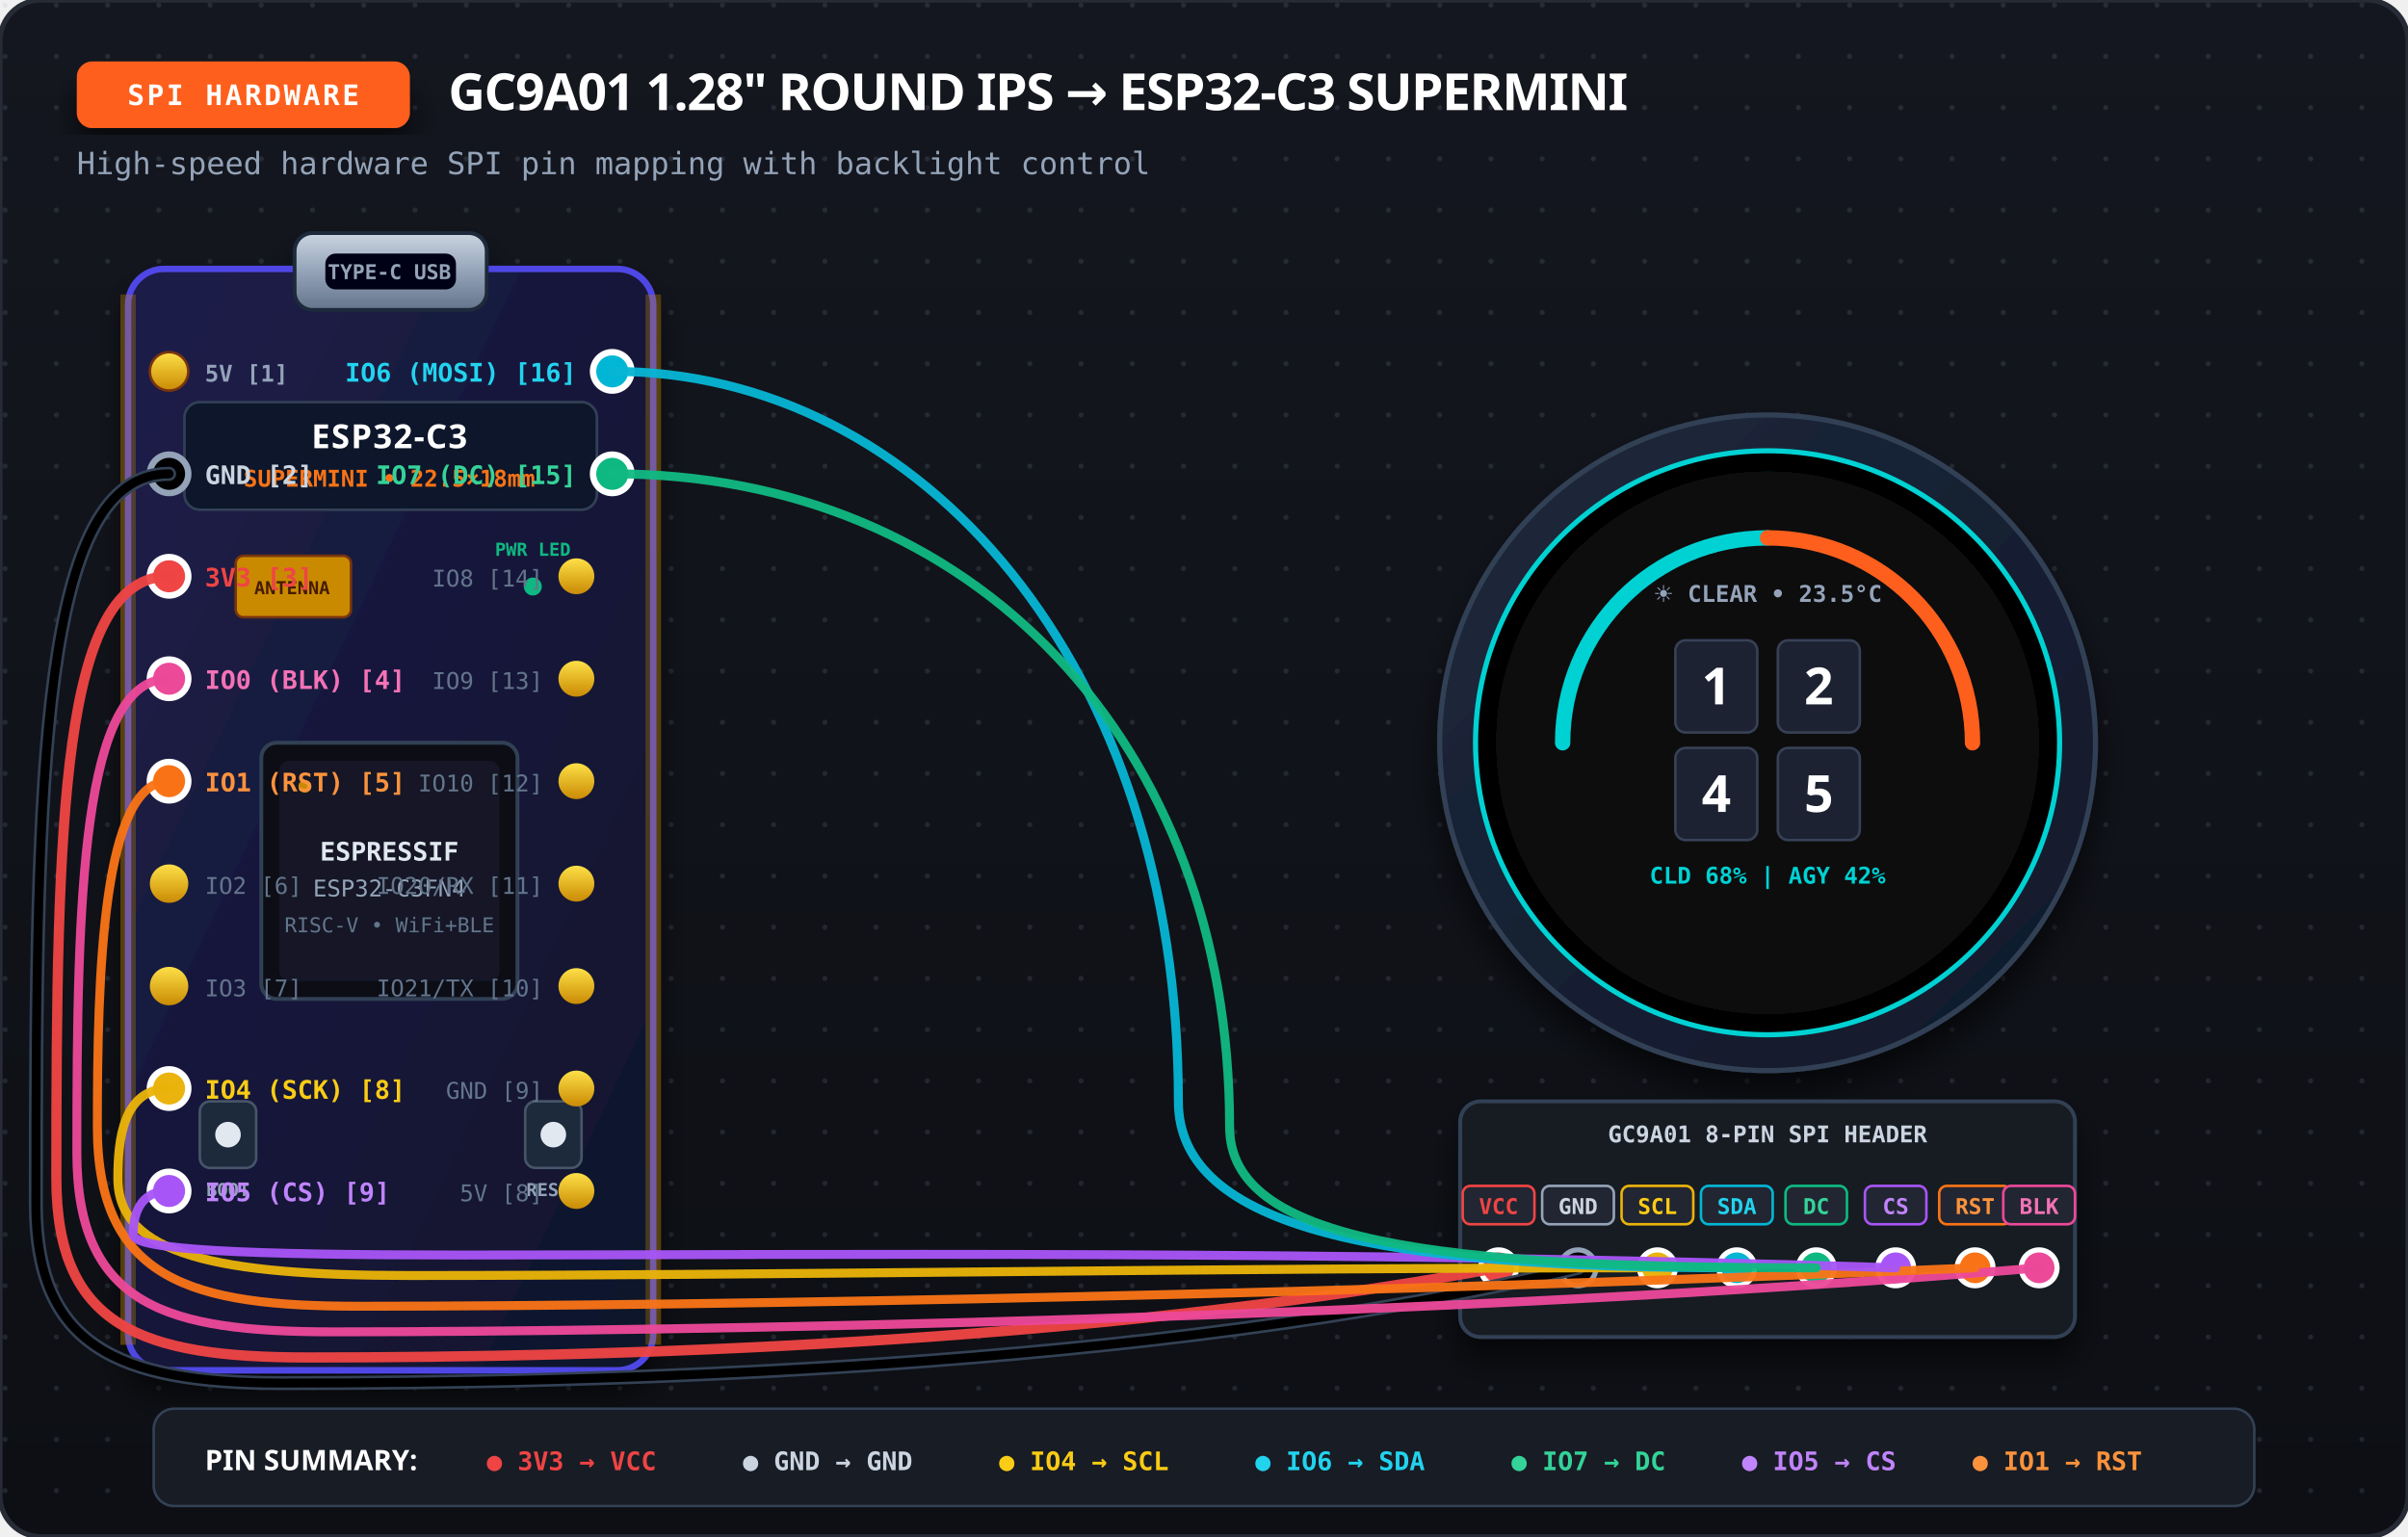
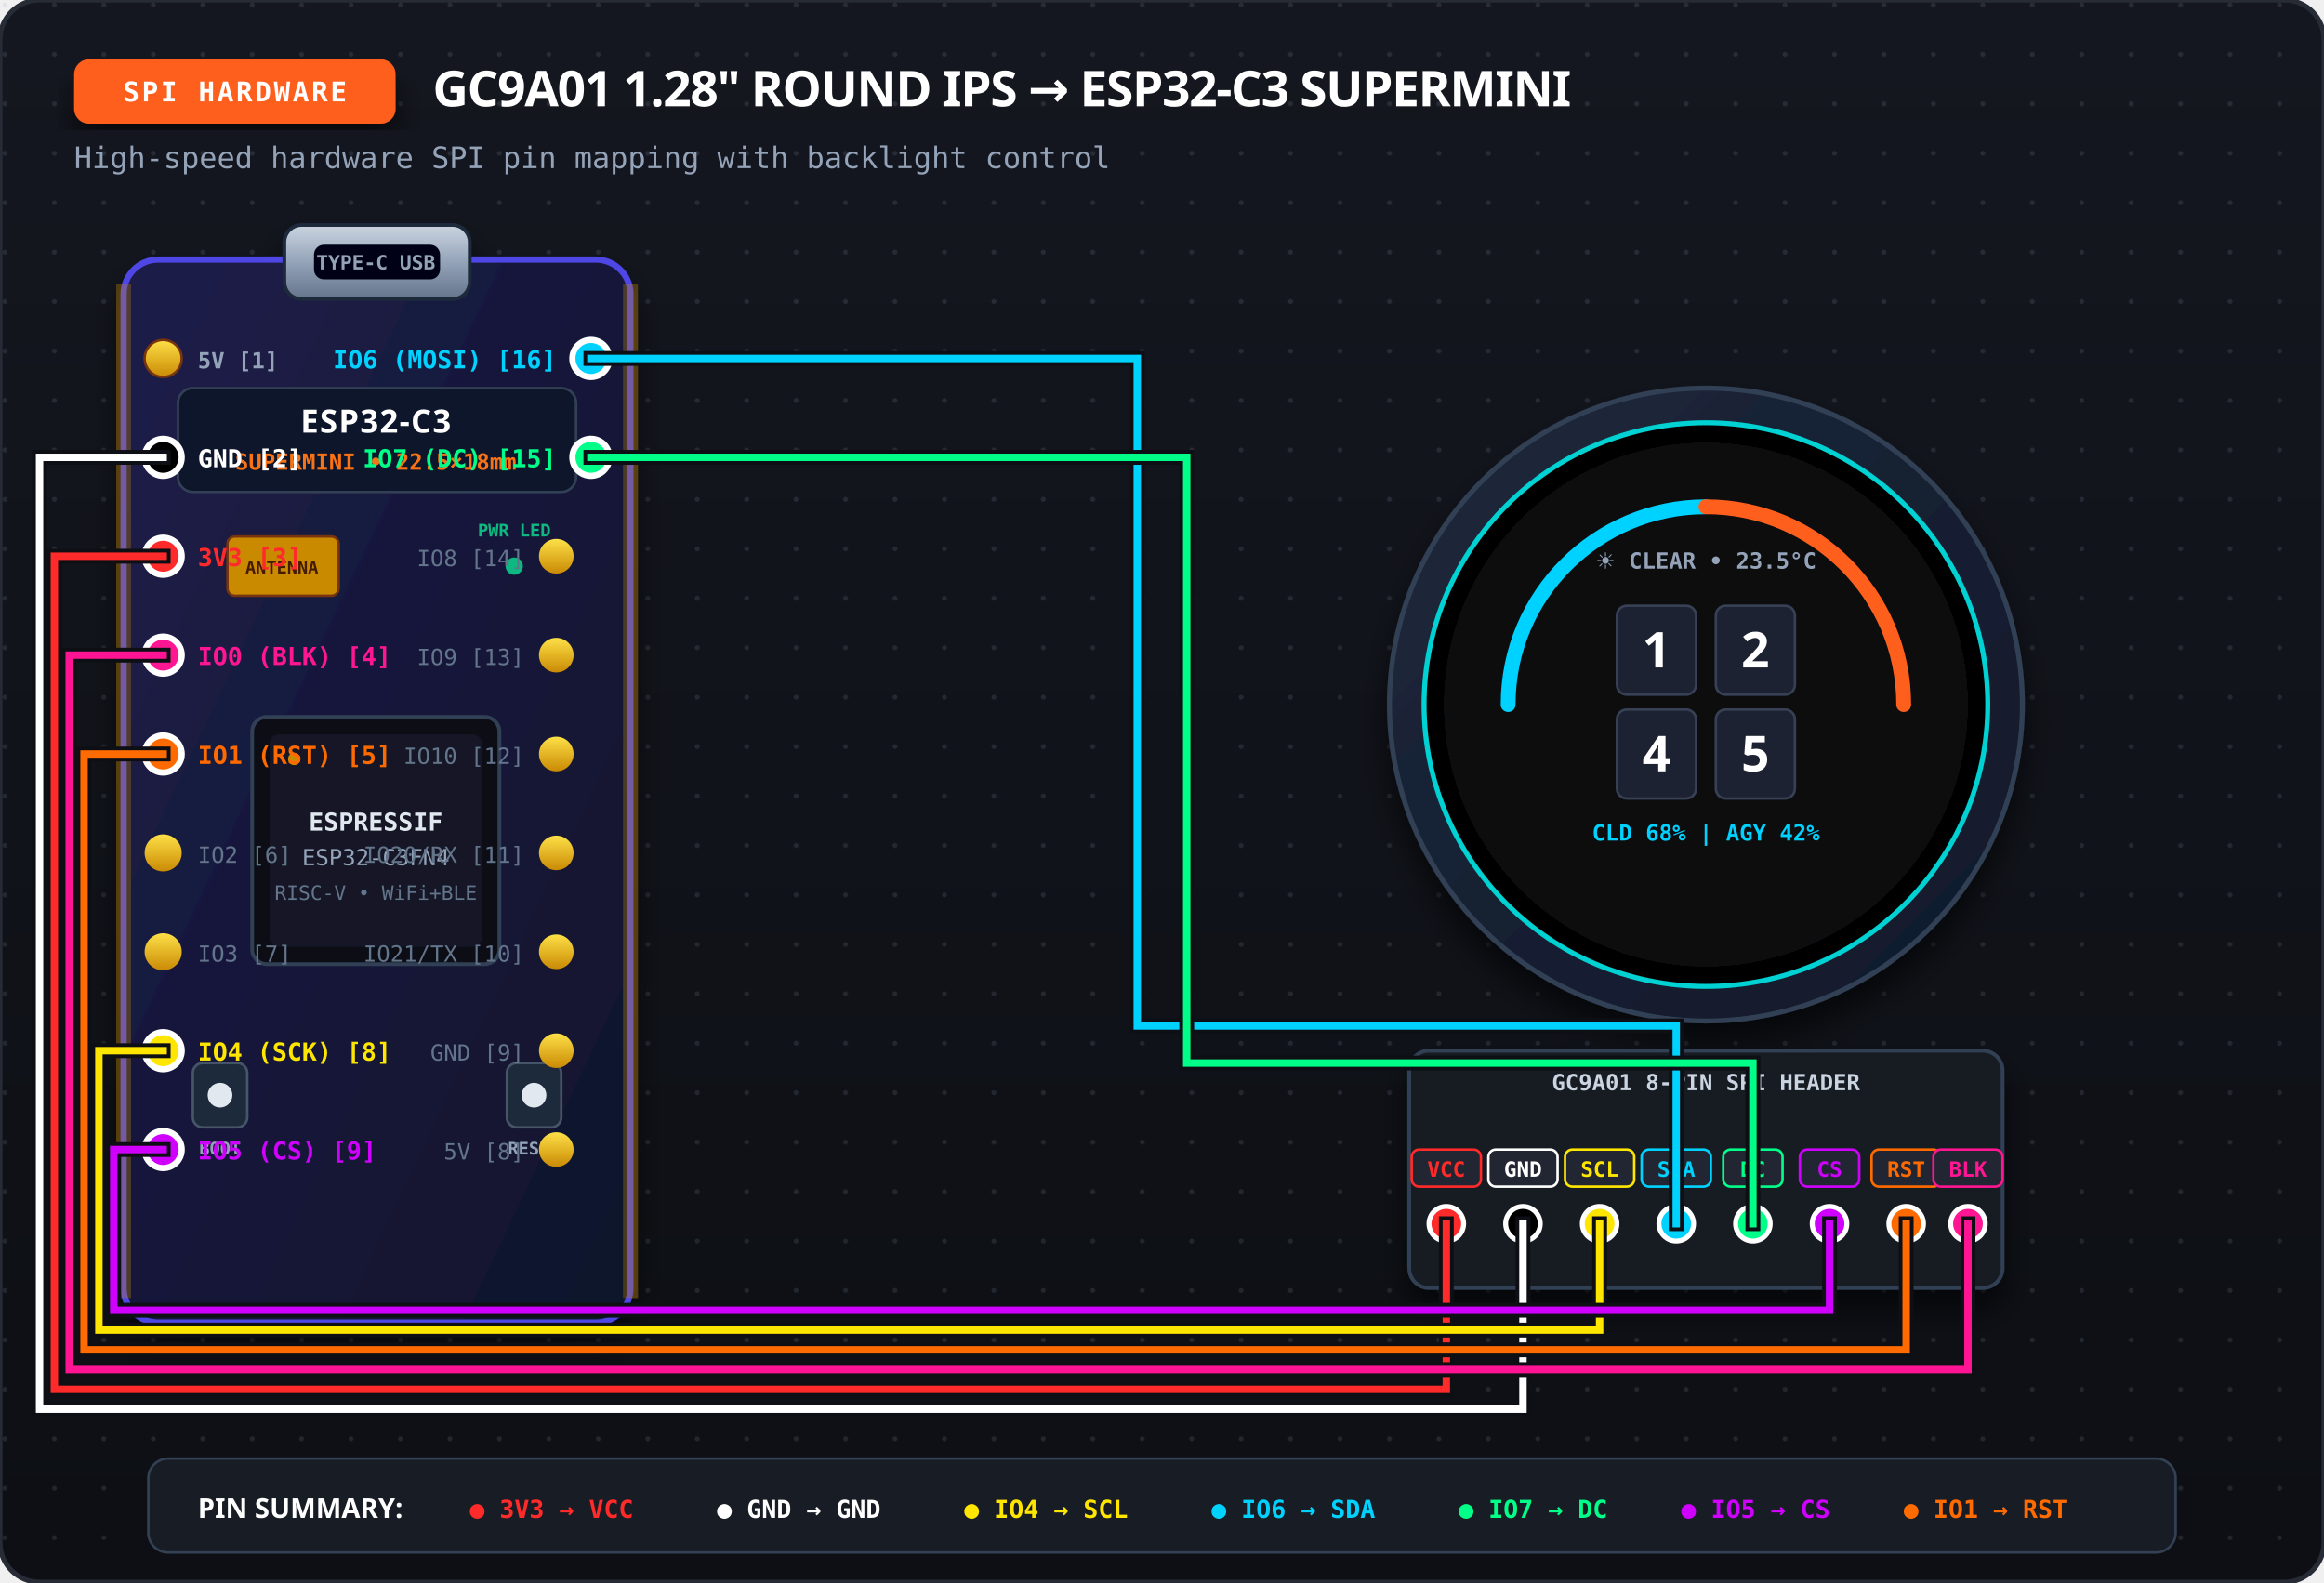
- <svg xmlns="http://www.w3.org/2000/svg" viewBox="0 0 940 600" width="100%" height="100%">
+ <svg xmlns="http://www.w3.org/2000/svg" viewBox="0 0 940 640" width="100%" height="100%">
  <defs>
    <linearGradient id="bgGrad" x1="0" y1="0" x2="0" y2="1">
      <stop offset="0%" stop-color="#14171f" />
      <stop offset="100%" stop-color="#0d0f14" />
    </linearGradient>
    <linearGradient id="espPcb" x1="0" y1="0" x2="1" y2="1">
      <stop offset="0%" stop-color="#1e1b4b" />
      <stop offset="100%" stop-color="#0f172a" />
    </linearGradient>
    <linearGradient id="displayPcb" x1="0" y1="0" x2="1" y2="1">
      <stop offset="0%" stop-color="#1e293b" />
      <stop offset="100%" stop-color="#0f172a" />
    </linearGradient>
    <linearGradient id="metal" x1="0" y1="0" x2="0" y2="1">
      <stop offset="0%" stop-color="#cbd5e1" />
      <stop offset="50%" stop-color="#94a3b8" />
      <stop offset="100%" stop-color="#64748b" />
    </linearGradient>
    <linearGradient id="goldPin" x1="0" y1="0" x2="0" y2="1">
      <stop offset="0%" stop-color="#fde047" />
      <stop offset="100%" stop-color="#ca8a04" />
    </linearGradient>
    <filter id="shadow" x="-5%" y="-5%" width="115%" height="115%">
      <feDropShadow dx="0" dy="8" stdDeviation="6" flood-color="#000000" flood-opacity="0.6" />
    </filter>
-     <filter id="glowRed" x="-20%" y="-20%" width="140%" height="140%">
-       <feDropShadow dx="0" dy="0" stdDeviation="2" flood-color="#ef4444" flood-opacity="0.8" />
-     </filter>
-     <filter id="glowCyan" x="-20%" y="-20%" width="140%" height="140%">
-       <feDropShadow dx="0" dy="0" stdDeviation="2" flood-color="#00d2d3" flood-opacity="0.8" />
-     </filter>
  </defs>
-   <rect width="940" height="600" rx="16" fill="url(#bgGrad)" stroke="#262b36" stroke-width="2" />
+   <rect width="940" height="640" rx="16" fill="url(#bgGrad)" stroke="#262b36" stroke-width="2" />
  <g opacity="0.15">
    <pattern id="grid" width="20" height="20" patternUnits="userSpaceOnUse">
      <circle cx="2" cy="2" r="1" fill="#94a3b8" />
    </pattern>
-     <rect width="940" height="600" fill="url(#grid)" />
+     <rect width="940" height="640" fill="url(#grid)" />
  </g>
  <g transform="translate(30, 24)">
    <rect x="0" y="0" width="130" height="26" rx="6" fill="#FF5F1F" filter="url(#shadow)" />
    <text x="65" y="17" fill="#ffffff" font-family="'JetBrains Mono', monospace" font-size="11" font-weight="900" text-anchor="middle" letter-spacing="1">SPI HARDWARE</text>
    <text x="145" y="19" fill="#ffffff" font-family="'Anybody', sans-serif" font-size="20" font-weight="900" letter-spacing="-0.5">GC9A01 1.28" ROUND IPS → ESP32-C3 SUPERMINI</text>
    <text x="0" y="44" fill="#94a3b8" font-family="'JetBrains Mono', monospace" font-size="12">High-speed hardware SPI pin mapping with backlight control</text>
  </g>
  <g transform="translate(50, 105)" filter="url(#shadow)">
    <rect x="0" y="0" width="205" height="430" rx="14" fill="url(#espPcb)" stroke="#4f46e5" stroke-width="2.5" />
    <rect x="-3" y="10" width="6" height="410" fill="#ca8a04" opacity="0.3" />
    <rect x="202" y="10" width="6" height="410" fill="#ca8a04" opacity="0.3" />
    <rect x="22" y="52" width="161" height="42" rx="6" fill="#0f172a" stroke="#334155" stroke-width="1" />
    <text x="102" y="70" fill="#ffffff" font-family="'Anybody', sans-serif" font-size="13" font-weight="900" text-anchor="middle" letter-spacing="0.5">ESP32-C3</text>
    <text x="102" y="85" fill="#f97316" font-family="'JetBrains Mono', monospace" font-size="9" font-weight="800" text-anchor="middle">SUPERMINI • 22.5×18mm</text>
    <rect x="65" y="-14" width="75" height="30" rx="7" fill="url(#metal)" stroke="#1e293b" stroke-width="1.5" />
    <rect x="77" y="-6" width="51" height="14" rx="4" fill="#020617" />
    <text x="102" y="4" fill="#94a3b8" font-family="'JetBrains Mono', monospace" font-size="8" font-weight="700" text-anchor="middle">TYPE-C USB</text>
    <rect x="52" y="185" width="100" height="100" rx="6" fill="#090d16" stroke="#334155" stroke-width="1.5" />
    <rect x="59" y="192" width="86" height="86" rx="4" fill="#121826" />
    <circle cx="69" cy="202" r="2.5" fill="#ca8a04" />
    <text x="102" y="231" fill="#e2e8f0" font-family="'JetBrains Mono', monospace" font-size="10" font-weight="800" text-anchor="middle">ESPRESSIF</text>
    <text x="102" y="245" fill="#94a3b8" font-family="'JetBrains Mono', monospace" font-size="9" text-anchor="middle">ESP32-C3FN4</text>
    <text x="102" y="259" fill="#64748b" font-family="'JetBrains Mono', monospace" font-size="8" text-anchor="middle">RISC-V • WiFi+BLE</text>
    <rect x="42" y="112" width="45" height="24" rx="3" fill="#ca8a04" stroke="#78350f" stroke-width="1" />
    <text x="64" y="127" fill="#451a03" font-family="'JetBrains Mono', monospace" font-size="7" font-weight="900" text-anchor="middle">ANTENNA</text>
    <circle cx="158" cy="124" r="3.5" fill="#10b981" filter="url(#shadow)" />
    <text x="158" y="112" fill="#10b981" font-family="'JetBrains Mono', monospace" font-size="7" font-weight="800" text-anchor="middle">PWR LED</text>
    <rect x="28" y="325" width="22" height="26" rx="4" fill="#1e293b" stroke="#475569" />
    <circle cx="39" cy="338" r="5" fill="#e2e8f0" />
    <text x="39" y="362" fill="#94a3b8" font-family="'JetBrains Mono', monospace" font-size="7" font-weight="800" text-anchor="middle">BOOT</text>
    <rect x="155" y="325" width="22" height="26" rx="4" fill="#1e293b" stroke="#475569" />
    <circle cx="166" cy="338" r="5" fill="#e2e8f0" />
    <text x="166" y="362" fill="#94a3b8" font-family="'JetBrains Mono', monospace" font-size="7" font-weight="800" text-anchor="middle">RESET</text>
    <circle cx="16" cy="40" r="7.5" fill="url(#goldPin)" stroke="#78350f" stroke-width="1" />
    <text x="30" y="44" fill="#94a3b8" font-family="'JetBrains Mono', monospace" font-size="9" font-weight="700">5V [1]</text>
-     <circle id="pin_esp_gnd" cx="16" cy="80" r="7.5" fill="#000000" stroke="#94a3b8" stroke-width="2.5" />
-     <text x="30" y="84" fill="#cbd5e1" font-family="'JetBrains Mono', monospace" font-size="10" font-weight="800">GND [2]</text>
-     <circle id="pin_esp_3v3" cx="16" cy="120" r="7.5" fill="#ef4444" stroke="#ffffff" stroke-width="2.5" />
-     <text x="30" y="124" fill="#ef4444" font-family="'JetBrains Mono', monospace" font-size="10" font-weight="800">3V3 [3]</text>
-     <circle id="pin_esp_io0" cx="16" cy="160" r="7.5" fill="#ec4899" stroke="#ffffff" stroke-width="2.5" />
-     <text x="30" y="164" fill="#f472b6" font-family="'JetBrains Mono', monospace" font-size="10" font-weight="800">IO0 (BLK) [4]</text>
-     <circle id="pin_esp_io1" cx="16" cy="200" r="7.5" fill="#f97316" stroke="#ffffff" stroke-width="2.5" />
-     <text x="30" y="204" fill="#fb923c" font-family="'JetBrains Mono', monospace" font-size="10" font-weight="800">IO1 (RST) [5]</text>
+     <circle id="pin_esp_gnd" cx="16" cy="80" r="7.5" fill="#000000" stroke="#ffffff" stroke-width="2.5" />
+     <text x="30" y="84" fill="#ffffff" font-family="'JetBrains Mono', monospace" font-size="10" font-weight="800">GND [2]</text>
+     <circle id="pin_esp_3v3" cx="16" cy="120" r="7.5" fill="#FF2A2A" stroke="#ffffff" stroke-width="2.5" />
+     <text x="30" y="124" fill="#FF2A2A" font-family="'JetBrains Mono', monospace" font-size="10" font-weight="800">3V3 [3]</text>
+     <circle id="pin_esp_io0" cx="16" cy="160" r="7.5" fill="#FF1493" stroke="#ffffff" stroke-width="2.5" />
+     <text x="30" y="164" fill="#FF1493" font-family="'JetBrains Mono', monospace" font-size="10" font-weight="800">IO0 (BLK) [4]</text>
+     <circle id="pin_esp_io1" cx="16" cy="200" r="7.5" fill="#FF6B00" stroke="#ffffff" stroke-width="2.5" />
+     <text x="30" y="204" fill="#FF6B00" font-family="'JetBrains Mono', monospace" font-size="10" font-weight="800">IO1 (RST) [5]</text>
    <circle cx="16" cy="240" r="7.5" fill="url(#goldPin)" />
    <text x="30" y="244" fill="#64748b" font-family="'JetBrains Mono', monospace" font-size="9">IO2 [6]</text>
    <circle cx="16" cy="280" r="7.5" fill="url(#goldPin)" />
    <text x="30" y="284" fill="#64748b" font-family="'JetBrains Mono', monospace" font-size="9">IO3 [7]</text>
-     <circle id="pin_esp_io4" cx="16" cy="320" r="7.5" fill="#eab308" stroke="#ffffff" stroke-width="2.5" />
-     <text x="30" y="324" fill="#facc15" font-family="'JetBrains Mono', monospace" font-size="10" font-weight="800">IO4 (SCK) [8]</text>
-     <circle id="pin_esp_io5" cx="16" cy="360" r="7.5" fill="#a855f7" stroke="#ffffff" stroke-width="2.5" />
-     <text x="30" y="364" fill="#c084fc" font-family="'JetBrains Mono', monospace" font-size="10" font-weight="800">IO5 (CS) [9]</text>
-     <circle id="pin_esp_io6" cx="189" cy="40" r="7.5" fill="#06b6d4" stroke="#ffffff" stroke-width="2.5" />
-     <text x="175" y="44" fill="#22d3ee" font-family="'JetBrains Mono', monospace" font-size="10" font-weight="800" text-anchor="end">IO6 (MOSI) [16]</text>
-     <circle id="pin_esp_io7" cx="189" cy="80" r="7.5" fill="#10b981" stroke="#ffffff" stroke-width="2.5" />
-     <text x="175" y="84" fill="#34d399" font-family="'JetBrains Mono', monospace" font-size="10" font-weight="800" text-anchor="end">IO7 (DC) [15]</text>
+     <circle id="pin_esp_io4" cx="16" cy="320" r="7.5" fill="#FFE600" stroke="#ffffff" stroke-width="2.5" />
+     <text x="30" y="324" fill="#FFE600" font-family="'JetBrains Mono', monospace" font-size="10" font-weight="800">IO4 (SCK) [8]</text>
+     <circle id="pin_esp_io5" cx="16" cy="360" r="7.5" fill="#D000FF" stroke="#ffffff" stroke-width="2.5" />
+     <text x="30" y="364" fill="#D000FF" font-family="'JetBrains Mono', monospace" font-size="10" font-weight="800">IO5 (CS) [9]</text>
+     <circle id="pin_esp_io6" cx="189" cy="40" r="7.5" fill="#00D2FF" stroke="#ffffff" stroke-width="2.5" />
+     <text x="175" y="44" fill="#00D2FF" font-family="'JetBrains Mono', monospace" font-size="10" font-weight="800" text-anchor="end">IO6 (MOSI) [16]</text>
+     <circle id="pin_esp_io7" cx="189" cy="80" r="7.5" fill="#00FF88" stroke="#ffffff" stroke-width="2.5" />
+     <text x="175" y="84" fill="#00FF88" font-family="'JetBrains Mono', monospace" font-size="10" font-weight="800" text-anchor="end">IO7 (DC) [15]</text>
    <circle cx="175" cy="120" r="7" fill="url(#goldPin)" />
    <text x="162" y="124" fill="#64748b" font-family="'JetBrains Mono', monospace" font-size="9" text-anchor="end">IO8 [14]</text>
    <circle cx="175" cy="160" r="7" fill="url(#goldPin)" />
    <text x="162" y="164" fill="#64748b" font-family="'JetBrains Mono', monospace" font-size="9" text-anchor="end">IO9 [13]</text>
    <circle cx="175" cy="200" r="7" fill="url(#goldPin)" />
    <text x="162" y="204" fill="#64748b" font-family="'JetBrains Mono', monospace" font-size="9" text-anchor="end">IO10 [12]</text>
    <circle cx="175" cy="240" r="7" fill="url(#goldPin)" />
    <text x="162" y="244" fill="#64748b" font-family="'JetBrains Mono', monospace" font-size="9" text-anchor="end">IO20/RX [11]</text>
    <circle cx="175" cy="280" r="7" fill="url(#goldPin)" />
    <text x="162" y="284" fill="#64748b" font-family="'JetBrains Mono', monospace" font-size="9" text-anchor="end">IO21/TX [10]</text>
    <circle cx="175" cy="320" r="7" fill="url(#goldPin)" />
    <text x="162" y="324" fill="#64748b" font-family="'JetBrains Mono', monospace" font-size="9" text-anchor="end">GND [9]</text>
    <circle cx="175" cy="360" r="7" fill="url(#goldPin)" />
    <text x="162" y="364" fill="#64748b" font-family="'JetBrains Mono', monospace" font-size="9" text-anchor="end">5V [8]</text>
  </g>
-   <g transform="translate(560, 110)" filter="url(#shadow)">
+   <g transform="translate(560, 105)" filter="url(#shadow)">
    <circle cx="130" cy="180" r="128" fill="url(#displayPcb)" stroke="#334155" stroke-width="2" />
    <circle cx="130" cy="180" r="114" fill="#000000" stroke="#00d2d3" stroke-width="2" />
    <circle cx="130" cy="180" r="106" fill="#0a0c10" />
-     <path d="M 50 180 A 80 80 0 0 1 130 100" fill="none" stroke="#00d2d3" stroke-width="6" stroke-linecap="round" />
+     <path d="M 50 180 A 80 80 0 0 1 130 100" fill="none" stroke="#00D2FF" stroke-width="6" stroke-linecap="round" />
    <path d="M 210 180 A 80 80 0 0 0 130 100" fill="none" stroke="#FF5F1F" stroke-width="6" stroke-linecap="round" />
    <rect x="94" y="140" width="32" height="36" rx="4" fill="#1e2330" stroke="#384156" />
    <rect x="134" y="140" width="32" height="36" rx="4" fill="#1e2330" stroke="#384156" />
    <text x="110" y="165" fill="#ffffff" font-family="'Anybody', sans-serif" font-size="20" font-weight="900" text-anchor="middle">1</text>
    <text x="150" y="165" fill="#ffffff" font-family="'Anybody', sans-serif" font-size="20" font-weight="900" text-anchor="middle">2</text>
    <rect x="94" y="182" width="32" height="36" rx="4" fill="#1e2330" stroke="#384156" />
    <rect x="134" y="182" width="32" height="36" rx="4" fill="#1e2330" stroke="#384156" />
    <text x="110" y="207" fill="#ffffff" font-family="'Anybody', sans-serif" font-size="20" font-weight="900" text-anchor="middle">4</text>
    <text x="150" y="207" fill="#ffffff" font-family="'Anybody', sans-serif" font-size="20" font-weight="900" text-anchor="middle">5</text>
    <text x="130" y="125" fill="#94a3b8" font-family="'JetBrains Mono', monospace" font-size="9" font-weight="800" text-anchor="middle">☀️ CLEAR • 23.5°C</text>
-     <text x="130" y="235" fill="#00d2d3" font-family="'JetBrains Mono', monospace" font-size="9" font-weight="800" text-anchor="middle">CLD 68% | AGY 42%</text>
-     <rect x="10" y="320" width="240" height="92" rx="8" fill="#181c24" stroke="#334155" stroke-width="1.5" />
+     <text x="130" y="235" fill="#00D2FF" font-family="'JetBrains Mono', monospace" font-size="9" font-weight="800" text-anchor="middle">CLD 68% | AGY 42%</text>
+     <rect x="10" y="320" width="240" height="96" rx="8" fill="#181c24" stroke="#334155" stroke-width="1.5" />
    <text x="130" y="336" fill="#cbd5e1" font-family="'JetBrains Mono', monospace" font-size="9" font-weight="800" text-anchor="middle">GC9A01 8-PIN SPI HEADER</text>
-     <g transform="translate(25, 385)">
-       <rect x="-14" y="-32" width="28" height="15" rx="3" fill="#232731" stroke="#ef4444" stroke-width="1" />
-       <text x="0" y="-21" fill="#ef4444" font-family="'JetBrains Mono', monospace" font-size="8.5" font-weight="900" text-anchor="middle">VCC</text>
-       <circle id="disp_vcc" cx="0" cy="0" r="7" fill="#ef4444" stroke="#ffffff" stroke-width="2" />
+     <g transform="translate(25, 390)">
+       <rect x="-14" y="-30" width="28" height="15" rx="3" fill="#232731" stroke="#FF2A2A" stroke-width="1" />
+       <text x="0" y="-19" fill="#FF2A2A" font-family="'JetBrains Mono', monospace" font-size="8.5" font-weight="900" text-anchor="middle">VCC</text>
+       <circle id="disp_vcc" cx="0" cy="0" r="7" fill="#FF2A2A" stroke="#ffffff" stroke-width="2" />
    </g>
-     <g transform="translate(56, 385)">
-       <rect x="-14" y="-32" width="28" height="15" rx="3" fill="#232731" stroke="#94a3b8" stroke-width="1" />
-       <text x="0" y="-21" fill="#cbd5e1" font-family="'JetBrains Mono', monospace" font-size="8.5" font-weight="900" text-anchor="middle">GND</text>
-       <circle id="disp_gnd" cx="0" cy="0" r="7" fill="#000000" stroke="#94a3b8" stroke-width="2" />
+     <g transform="translate(56, 390)">
+       <rect x="-14" y="-30" width="28" height="15" rx="3" fill="#232731" stroke="#ffffff" stroke-width="1" />
+       <text x="0" y="-19" fill="#ffffff" font-family="'JetBrains Mono', monospace" font-size="8.5" font-weight="900" text-anchor="middle">GND</text>
+       <circle id="disp_gnd" cx="0" cy="0" r="7" fill="#000000" stroke="#ffffff" stroke-width="2" />
    </g>
-     <g transform="translate(87, 385)">
-       <rect x="-14" y="-32" width="28" height="15" rx="3" fill="#232731" stroke="#eab308" stroke-width="1" />
-       <text x="0" y="-21" fill="#facc15" font-family="'JetBrains Mono', monospace" font-size="8.5" font-weight="900" text-anchor="middle">SCL</text>
-       <circle id="disp_scl" cx="0" cy="0" r="7" fill="#eab308" stroke="#ffffff" stroke-width="2" />
+     <g transform="translate(87, 390)">
+       <rect x="-14" y="-30" width="28" height="15" rx="3" fill="#232731" stroke="#FFE600" stroke-width="1" />
+       <text x="0" y="-19" fill="#FFE600" font-family="'JetBrains Mono', monospace" font-size="8.5" font-weight="900" text-anchor="middle">SCL</text>
+       <circle id="disp_scl" cx="0" cy="0" r="7" fill="#FFE600" stroke="#ffffff" stroke-width="2" />
    </g>
-     <g transform="translate(118, 385)">
-       <rect x="-14" y="-32" width="28" height="15" rx="3" fill="#232731" stroke="#06b6d4" stroke-width="1" />
-       <text x="0" y="-21" fill="#22d3ee" font-family="'JetBrains Mono', monospace" font-size="8.5" font-weight="900" text-anchor="middle">SDA</text>
-       <circle id="disp_sda" cx="0" cy="0" r="7" fill="#06b6d4" stroke="#ffffff" stroke-width="2" />
+     <g transform="translate(118, 390)">
+       <rect x="-14" y="-30" width="28" height="15" rx="3" fill="#232731" stroke="#00D2FF" stroke-width="1" />
+       <text x="0" y="-19" fill="#00D2FF" font-family="'JetBrains Mono', monospace" font-size="8.5" font-weight="900" text-anchor="middle">SDA</text>
+       <circle id="disp_sda" cx="0" cy="0" r="7" fill="#00D2FF" stroke="#ffffff" stroke-width="2" />
    </g>
-     <g transform="translate(149, 385)">
-       <rect x="-12" y="-32" width="24" height="15" rx="3" fill="#232731" stroke="#10b981" stroke-width="1" />
-       <text x="0" y="-21" fill="#34d399" font-family="'JetBrains Mono', monospace" font-size="8.5" font-weight="900" text-anchor="middle">DC</text>
-       <circle id="disp_dc" cx="0" cy="0" r="7" fill="#10b981" stroke="#ffffff" stroke-width="2" />
+     <g transform="translate(149, 390)">
+       <rect x="-12" y="-30" width="24" height="15" rx="3" fill="#232731" stroke="#00FF88" stroke-width="1" />
+       <text x="0" y="-19" fill="#00FF88" font-family="'JetBrains Mono', monospace" font-size="8.5" font-weight="900" text-anchor="middle">DC</text>
+       <circle id="disp_dc" cx="0" cy="0" r="7" fill="#00FF88" stroke="#ffffff" stroke-width="2" />
    </g>
-     <g transform="translate(180, 385)">
-       <rect x="-12" y="-32" width="24" height="15" rx="3" fill="#232731" stroke="#a855f7" stroke-width="1" />
-       <text x="0" y="-21" fill="#c084fc" font-family="'JetBrains Mono', monospace" font-size="8.5" font-weight="900" text-anchor="middle">CS</text>
-       <circle id="disp_cs" cx="0" cy="0" r="7" fill="#a855f7" stroke="#ffffff" stroke-width="2" />
+     <g transform="translate(180, 390)">
+       <rect x="-12" y="-30" width="24" height="15" rx="3" fill="#232731" stroke="#D000FF" stroke-width="1" />
+       <text x="0" y="-19" fill="#D000FF" font-family="'JetBrains Mono', monospace" font-size="8.5" font-weight="900" text-anchor="middle">CS</text>
+       <circle id="disp_cs" cx="0" cy="0" r="7" fill="#D000FF" stroke="#ffffff" stroke-width="2" />
    </g>
-     <g transform="translate(211, 385)">
-       <rect x="-14" y="-32" width="28" height="15" rx="3" fill="#232731" stroke="#f97316" stroke-width="1" />
-       <text x="0" y="-21" fill="#fb923c" font-family="'JetBrains Mono', monospace" font-size="8.5" font-weight="900" text-anchor="middle">RST</text>
-       <circle id="disp_rst" cx="0" cy="0" r="7" fill="#f97316" stroke="#ffffff" stroke-width="2" />
+     <g transform="translate(211, 390)">
+       <rect x="-14" y="-30" width="28" height="15" rx="3" fill="#232731" stroke="#FF6B00" stroke-width="1" />
+       <text x="0" y="-19" fill="#FF6B00" font-family="'JetBrains Mono', monospace" font-size="8.5" font-weight="900" text-anchor="middle">RST</text>
+       <circle id="disp_rst" cx="0" cy="0" r="7" fill="#FF6B00" stroke="#ffffff" stroke-width="2" />
    </g>
-     <g transform="translate(236, 385)">
-       <rect x="-14" y="-32" width="28" height="15" rx="3" fill="#232731" stroke="#ec4899" stroke-width="1" />
-       <text x="0" y="-21" fill="#f472b6" font-family="'JetBrains Mono', monospace" font-size="8.5" font-weight="900" text-anchor="middle">BLK</text>
-       <circle id="disp_blk" cx="0" cy="0" r="7" fill="#ec4899" stroke="#ffffff" stroke-width="2" />
+     <g transform="translate(236, 390)">
+       <rect x="-14" y="-30" width="28" height="15" rx="3" fill="#232731" stroke="#FF1493" stroke-width="1" />
+       <text x="0" y="-19" fill="#FF1493" font-family="'JetBrains Mono', monospace" font-size="8.5" font-weight="900" text-anchor="middle">BLK</text>
+       <circle id="disp_blk" cx="0" cy="0" r="7" fill="#FF1493" stroke="#ffffff" stroke-width="2" />
    </g>
  </g>
-   <path d="M 66 185 C 16 185, 14 300, 14 470 C 14 525, 45 540, 110 540 C 230 540, 450 535, 616 495" fill="none" stroke="#334155" stroke-width="5.5" stroke-linecap="round" />
-   <path d="M 66 185 C 16 185, 14 300, 14 470 C 14 525, 45 540, 110 540 C 230 540, 450 535, 616 495" fill="none" stroke="#000000" stroke-width="3.5" stroke-linecap="round" />
-   <path d="M 66 225 C 24 225, 22 320, 22 460 C 22 518, 55 530, 120 530 C 240 530, 420 525, 585 495" fill="none" stroke="#ef4444" stroke-width="4" stroke-linecap="round" opacity="0.95" />
-   <path d="M 66 265 C 32 265, 30 350, 30 450 C 30 510, 65 520, 130 520 C 260 520, 560 515, 796 495" fill="none" stroke="#ec4899" stroke-width="3.5" stroke-linecap="round" opacity="0.95" />
-   <path d="M 66 305 C 40 305, 38 380, 38 440 C 38 500, 75 510, 140 510 C 280 510, 540 505, 771 495" fill="none" stroke="#f97316" stroke-width="3.5" stroke-linecap="round" opacity="0.95" />
-   <path d="M 66 425 C 48 425, 46 445, 46 460 C 46 490, 85 498, 160 498 C 300 498, 480 495, 647 495" fill="none" stroke="#eab308" stroke-width="3.5" stroke-linecap="round" opacity="0.95" />
-   <path d="M 66 465 C 54 465, 52 475, 52 482 C 52 488, 95 490, 180 490 C 320 490, 520 488, 740 495" fill="none" stroke="#a855f7" stroke-width="3.5" stroke-linecap="round" opacity="0.95" />
-   <path d="M 239 145 C 360 145, 460 260, 460 430 C 460 480, 540 495, 678 495" fill="none" stroke="#06b6d4" stroke-width="3.5" stroke-linecap="round" opacity="0.95" />
-   <path d="M 239 185 C 380 185, 480 290, 480 440 C 480 485, 560 495, 709 495" fill="none" stroke="#10b981" stroke-width="3.5" stroke-linecap="round" opacity="0.95" />
-   <g transform="translate(60, 550)">
+   <path d="M 66 185 H 16 V 570 H 616 V 495" fill="none" stroke="#0d0f14" stroke-width="6" stroke-linecap="square" />
+   <path d="M 66 185 H 16 V 570 H 616 V 495" fill="none" stroke="#ffffff" stroke-width="3" stroke-linecap="square" />
+   <path d="M 66 225 H 22 V 562 H 585 V 495" fill="none" stroke="#0d0f14" stroke-width="6" stroke-linecap="square" />
+   <path d="M 66 225 H 22 V 562 H 585 V 495" fill="none" stroke="#FF2A2A" stroke-width="3" stroke-linecap="square" />
+   <path d="M 66 265 H 28 V 554 H 796 V 495" fill="none" stroke="#0d0f14" stroke-width="6" stroke-linecap="square" />
+   <path d="M 66 265 H 28 V 554 H 796 V 495" fill="none" stroke="#FF1493" stroke-width="3" stroke-linecap="square" />
+   <path d="M 66 305 H 34 V 546 H 771 V 495" fill="none" stroke="#0d0f14" stroke-width="6" stroke-linecap="square" />
+   <path d="M 66 305 H 34 V 546 H 771 V 495" fill="none" stroke="#FF6B00" stroke-width="3" stroke-linecap="square" />
+   <path d="M 66 425 H 40 V 538 H 647 V 495" fill="none" stroke="#0d0f14" stroke-width="6" stroke-linecap="square" />
+   <path d="M 66 425 H 40 V 538 H 647 V 495" fill="none" stroke="#FFE600" stroke-width="3" stroke-linecap="square" />
+   <path d="M 66 465 H 46 V 530 H 740 V 495" fill="none" stroke="#0d0f14" stroke-width="6" stroke-linecap="square" />
+   <path d="M 66 465 H 46 V 530 H 740 V 495" fill="none" stroke="#D000FF" stroke-width="3" stroke-linecap="square" />
+   <path d="M 239 145 H 460 V 415 H 678 V 495" fill="none" stroke="#0d0f14" stroke-width="6" stroke-linecap="square" />
+   <path d="M 239 145 H 460 V 415 H 678 V 495" fill="none" stroke="#00D2FF" stroke-width="3" stroke-linecap="square" />
+   <path d="M 239 185 H 480 V 430 H 709 V 495" fill="none" stroke="#0d0f14" stroke-width="6" stroke-linecap="square" />
+   <path d="M 239 185 H 480 V 430 H 709 V 495" fill="none" stroke="#00FF88" stroke-width="3" stroke-linecap="square" />
+   <g transform="translate(60, 590)">
    <rect x="0" y="0" width="820" height="38" rx="8" fill="#181c24" stroke="#334155" stroke-width="1" />
    <text x="20" y="24" fill="#ffffff" font-family="'Anybody', sans-serif" font-size="11" font-weight="900">PIN SUMMARY:</text>
-     <text x="130" y="24" fill="#ef4444" font-family="'JetBrains Mono', monospace" font-size="10" font-weight="700">● 3V3 → VCC</text>
-     <text x="230" y="24" fill="#cbd5e1" font-family="'JetBrains Mono', monospace" font-size="10" font-weight="700">● GND → GND</text>
-     <text x="330" y="24" fill="#facc15" font-family="'JetBrains Mono', monospace" font-size="10" font-weight="700">● IO4 → SCL</text>
-     <text x="430" y="24" fill="#22d3ee" font-family="'JetBrains Mono', monospace" font-size="10" font-weight="700">● IO6 → SDA</text>
-     <text x="530" y="24" fill="#34d399" font-family="'JetBrains Mono', monospace" font-size="10" font-weight="700">● IO7 → DC</text>
-     <text x="620" y="24" fill="#c084fc" font-family="'JetBrains Mono', monospace" font-size="10" font-weight="700">● IO5 → CS</text>
-     <text x="710" y="24" fill="#fb923c" font-family="'JetBrains Mono', monospace" font-size="10" font-weight="700">● IO1 → RST</text>
+     <text x="130" y="24" fill="#FF2A2A" font-family="'JetBrains Mono', monospace" font-size="10" font-weight="700">● 3V3 → VCC</text>
+     <text x="230" y="24" fill="#ffffff" font-family="'JetBrains Mono', monospace" font-size="10" font-weight="700">● GND → GND</text>
+     <text x="330" y="24" fill="#FFE600" font-family="'JetBrains Mono', monospace" font-size="10" font-weight="700">● IO4 → SCL</text>
+     <text x="430" y="24" fill="#00D2FF" font-family="'JetBrains Mono', monospace" font-size="10" font-weight="700">● IO6 → SDA</text>
+     <text x="530" y="24" fill="#00FF88" font-family="'JetBrains Mono', monospace" font-size="10" font-weight="700">● IO7 → DC</text>
+     <text x="620" y="24" fill="#D000FF" font-family="'JetBrains Mono', monospace" font-size="10" font-weight="700">● IO5 → CS</text>
+     <text x="710" y="24" fill="#FF6B00" font-family="'JetBrains Mono', monospace" font-size="10" font-weight="700">● IO1 → RST</text>
  </g>
</svg>
